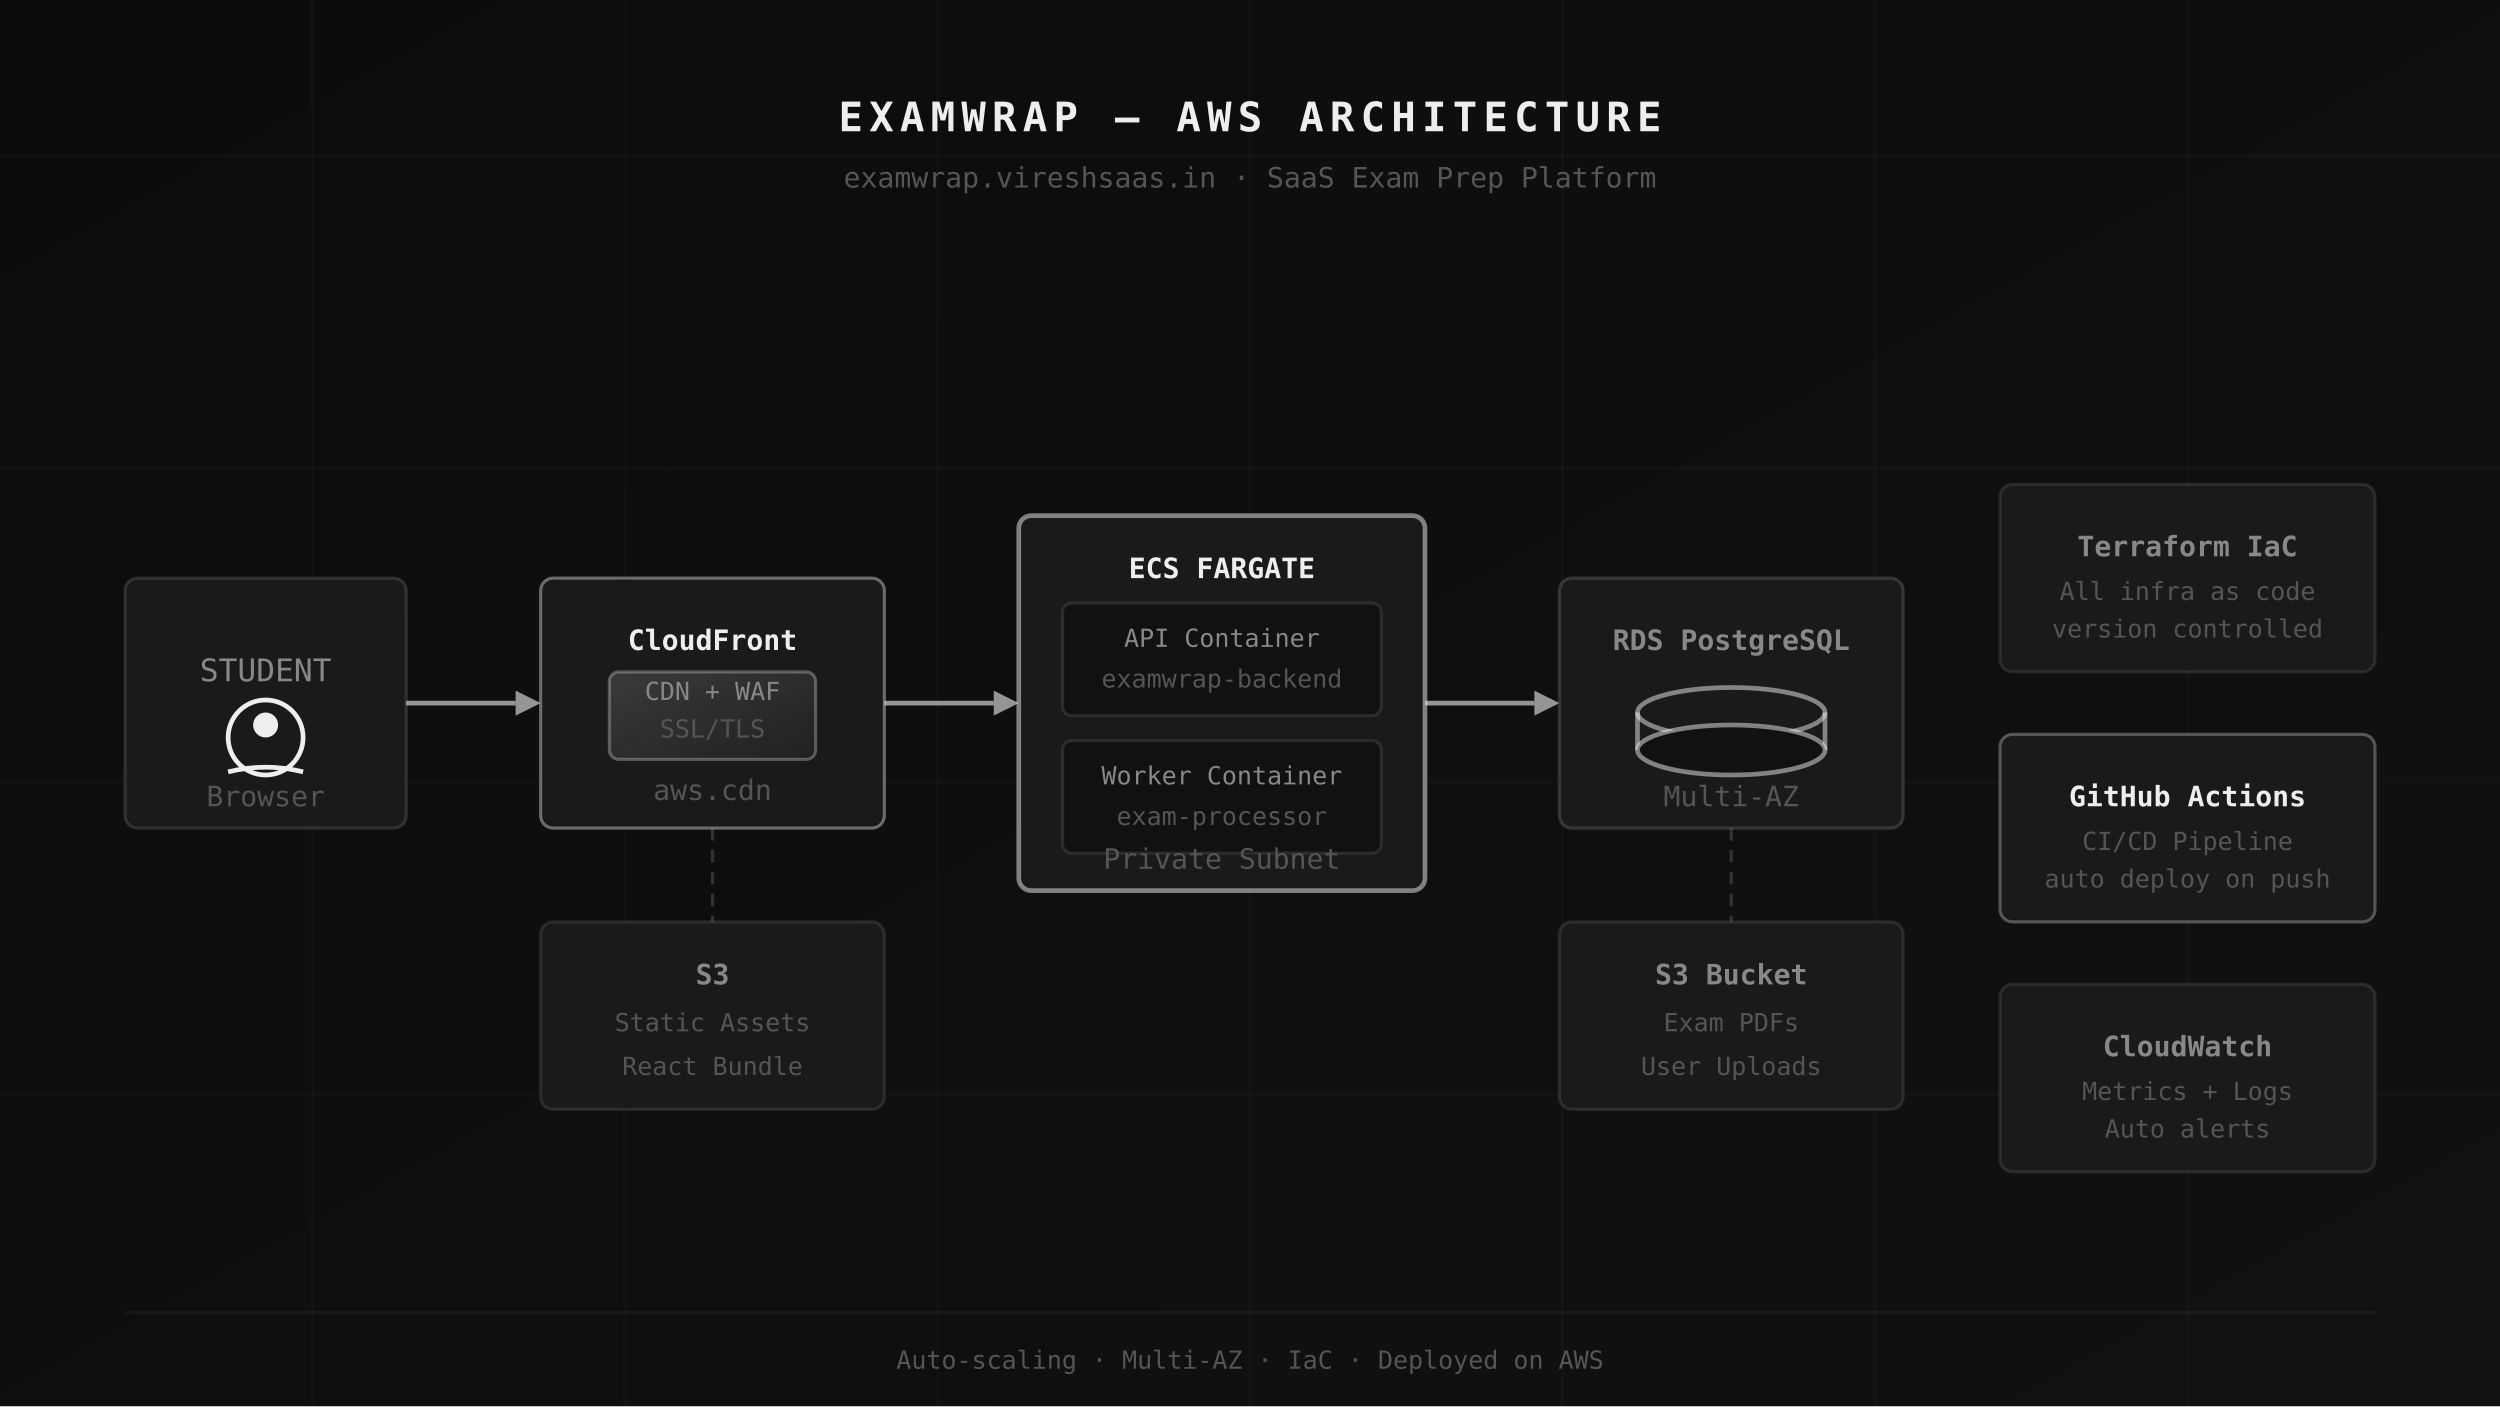
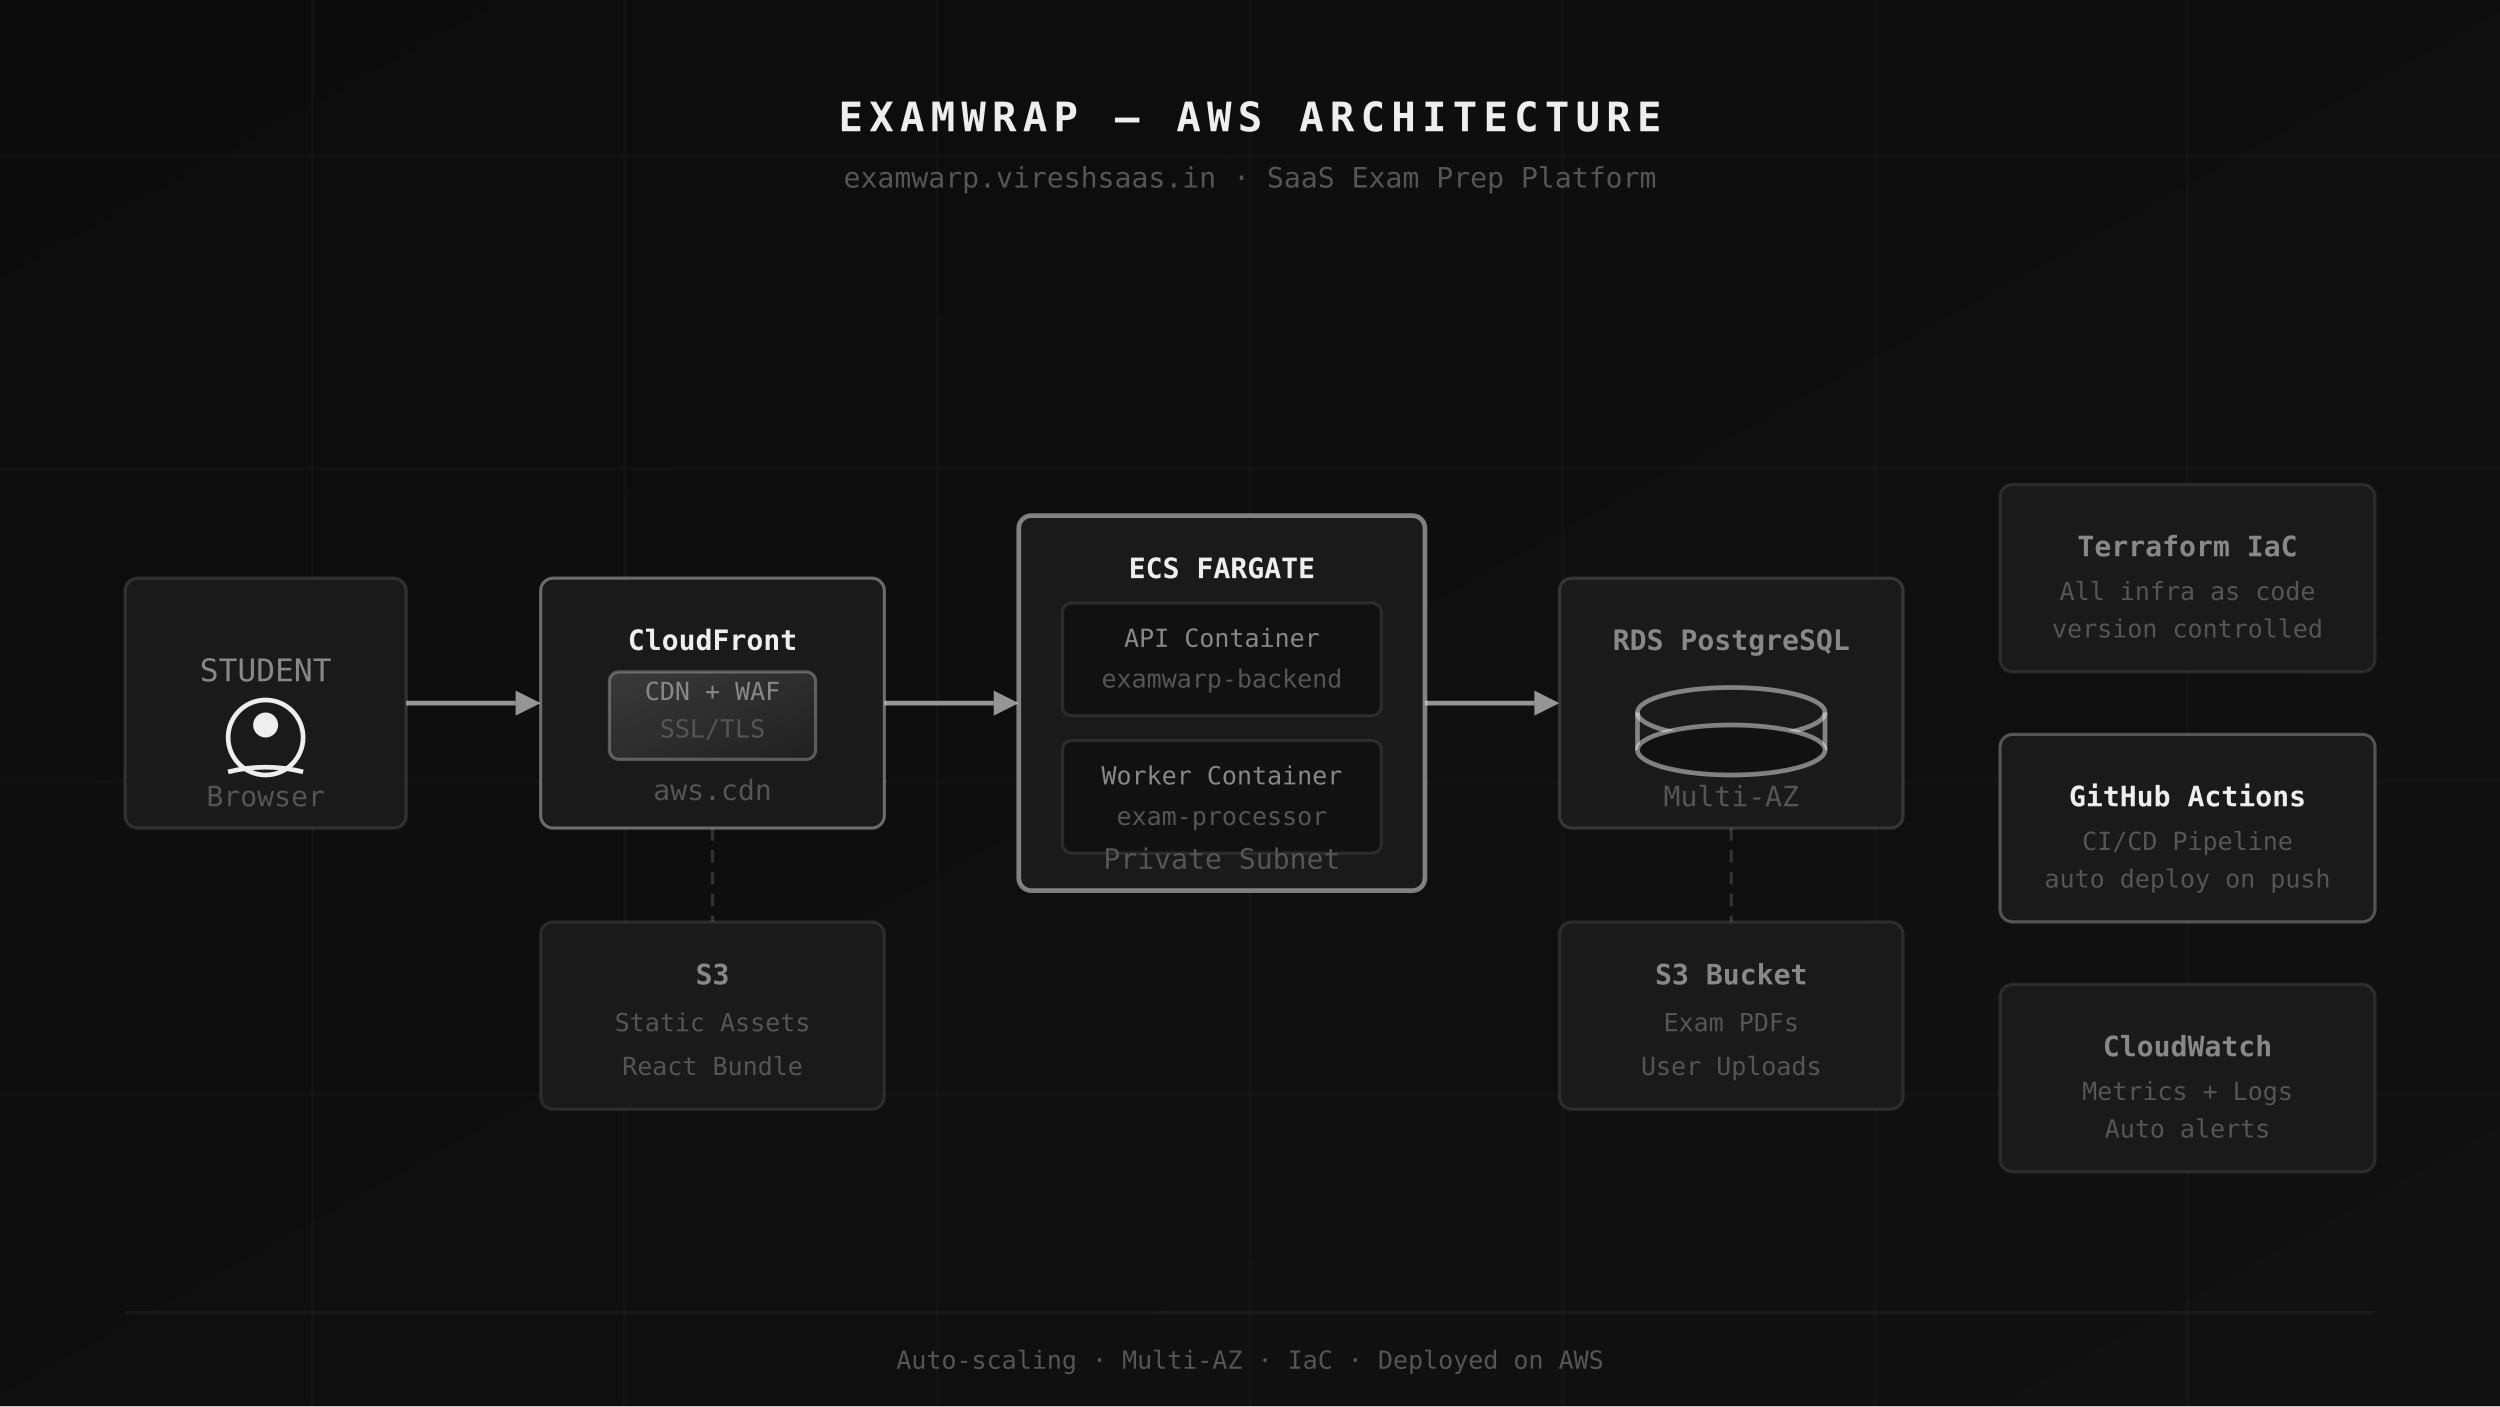
<svg xmlns="http://www.w3.org/2000/svg" viewBox="0 0 800 450" width="800" height="450">
  <defs>
    <linearGradient id="bg" x1="0%" y1="0%" x2="100%" y2="100%">
      <stop offset="0%" style="stop-color:#0C0C0C" />
      <stop offset="100%" style="stop-color:#111111" />
    </linearGradient>
    <linearGradient id="purple-glow" x1="0%" y1="0%" x2="100%" y2="100%">
      <stop offset="0%" style="stop-color:#EEEEEE;stop-opacity:0.15" />
      <stop offset="100%" style="stop-color:#EEEEEE;stop-opacity:0.03" />
    </linearGradient>
    <filter id="glow">
      <feGaussianBlur stdDeviation="3" result="blur" />
      <feMerge>
        <feMergeNode in="blur" />
        <feMergeNode in="SourceGraphic" />
      </feMerge>
    </filter>
  </defs>
  <rect width="800" height="450" fill="url(#bg)" />
  <g stroke="#888888" stroke-opacity="0.04" stroke-width="1">
    <line x1="0" y1="50" x2="800" y2="50" />
    <line x1="0" y1="150" x2="800" y2="150" />
    <line x1="0" y1="250" x2="800" y2="250" />
    <line x1="0" y1="350" x2="800" y2="350" />
    <line x1="100" y1="0" x2="100" y2="450" />
    <line x1="200" y1="0" x2="200" y2="450" />
    <line x1="300" y1="0" x2="300" y2="450" />
    <line x1="400" y1="0" x2="400" y2="450" />
    <line x1="500" y1="0" x2="500" y2="450" />
    <line x1="600" y1="0" x2="600" y2="450" />
    <line x1="700" y1="0" x2="700" y2="450" />
  </g>
  <rect x="40" y="185" width="90" height="80" rx="4" fill="#1A1A1A" stroke="#888888" stroke-opacity="0.25" stroke-width="1" />
  <text x="85" y="218" text-anchor="middle" fill="#888888" font-family="monospace" font-size="10" font-weight="500">STUDENT</text>
  <circle cx="85" cy="236" r="12" fill="none" stroke="#EEEEEE" stroke-width="1.5" />
  <circle cx="85" cy="232" r="4" fill="#EEEEEE" />
  <path d="M73 247 Q85 244 97 247" stroke="#EEEEEE" stroke-width="1.5" fill="none" />
  <text x="85" y="258" text-anchor="middle" fill="#555555" font-family="monospace" font-size="9">Browser</text>
  <line x1="130" y1="225" x2="165" y2="225" stroke="#EEEEEE" stroke-width="1.5" stroke-opacity="0.6" />
  <polygon points="165,221 173,225 165,229" fill="#EEEEEE" fill-opacity="0.6" />
  <rect x="173" y="185" width="110" height="80" rx="4" fill="#1A1A1A" stroke="#EEEEEE" stroke-opacity="0.4" stroke-width="1" />
  <text x="228" y="208" text-anchor="middle" fill="#EEEEEE" font-family="monospace" font-size="9" font-weight="600">CloudFront</text>
  <rect x="195" y="215" width="66" height="28" rx="3" fill="url(#purple-glow)" stroke="#EEEEEE" stroke-width="1" stroke-opacity="0.3" />
  <text x="228" y="224" text-anchor="middle" fill="#888888" font-family="monospace" font-size="8">CDN + WAF</text>
  <text x="228" y="236" text-anchor="middle" fill="#555555" font-family="monospace" font-size="8">SSL/TLS</text>
  <text x="228" y="256" text-anchor="middle" fill="#555555" font-family="monospace" font-size="9">aws.cdn</text>
  <rect x="173" y="295" width="110" height="60" rx="4" fill="#1A1A1A" stroke="#888888" stroke-opacity="0.2" stroke-width="1" />
  <text x="228" y="315" text-anchor="middle" fill="#888888" font-family="monospace" font-size="9" font-weight="600">S3</text>
  <text x="228" y="330" text-anchor="middle" fill="#555555" font-family="monospace" font-size="8">Static Assets</text>
  <text x="228" y="344" text-anchor="middle" fill="#555555" font-family="monospace" font-size="8">React Bundle</text>
  <line x1="228" y1="265" x2="228" y2="295" stroke="#888888" stroke-opacity="0.3" stroke-width="1" stroke-dasharray="4,3" />
  <line x1="283" y1="225" x2="318" y2="225" stroke="#EEEEEE" stroke-width="1.5" stroke-opacity="0.6" />
  <polygon points="318,221 326,225 318,229" fill="#EEEEEE" fill-opacity="0.6" />
  <rect x="326" y="165" width="130" height="120" rx="4" fill="#1A1A1A" stroke="#EEEEEE" stroke-opacity="0.5" stroke-width="1.5" />
  <text x="391" y="185" text-anchor="middle" fill="#EEEEEE" font-family="monospace" font-size="9" font-weight="600">ECS FARGATE</text>
  <rect x="340" y="193" width="102" height="36" rx="3" fill="#111111" stroke="#888888" stroke-opacity="0.2" stroke-width="1" />
  <text x="391" y="207" text-anchor="middle" fill="#888888" font-family="monospace" font-size="8">API Container</text>
-   <text x="391" y="220" text-anchor="middle" fill="#555555" font-family="monospace" font-size="8">examwrap-backend</text>
+   <text x="391" y="220" text-anchor="middle" fill="#555555" font-family="monospace" font-size="8">examwarp-backend</text>
  <rect x="340" y="237" width="102" height="36" rx="3" fill="#111111" stroke="#888888" stroke-opacity="0.2" stroke-width="1" />
  <text x="391" y="251" text-anchor="middle" fill="#888888" font-family="monospace" font-size="8">Worker Container</text>
  <text x="391" y="264" text-anchor="middle" fill="#555555" font-family="monospace" font-size="8">exam-processor</text>
  <text x="391" y="278" text-anchor="middle" fill="#555555" font-family="monospace" font-size="9">Private Subnet</text>
  <line x1="456" y1="225" x2="491" y2="225" stroke="#EEEEEE" stroke-width="1.5" stroke-opacity="0.6" />
  <polygon points="491,221 499,225 491,229" fill="#EEEEEE" fill-opacity="0.6" />
  <rect x="499" y="185" width="110" height="80" rx="4" fill="#1A1A1A" stroke="#888888" stroke-opacity="0.3" stroke-width="1" />
  <text x="554" y="208" text-anchor="middle" fill="#888888" font-family="monospace" font-size="9" font-weight="600">RDS PostgreSQL</text>
  <ellipse cx="554" cy="228" rx="30" ry="8" fill="none" stroke="#EEEEEE" stroke-width="1.5" stroke-opacity="0.5" />
  <line x1="524" y1="228" x2="524" y2="240" stroke="#EEEEEE" stroke-opacity="0.5" stroke-width="1.5" />
  <line x1="584" y1="228" x2="584" y2="240" stroke="#EEEEEE" stroke-opacity="0.5" stroke-width="1.5" />
  <ellipse cx="554" cy="240" rx="30" ry="8" fill="#111111" stroke="#EEEEEE" stroke-width="1.5" stroke-opacity="0.5" />
  <text x="554" y="258" text-anchor="middle" fill="#555555" font-family="monospace" font-size="9">Multi-AZ</text>
  <rect x="499" y="295" width="110" height="60" rx="4" fill="#1A1A1A" stroke="#888888" stroke-opacity="0.2" stroke-width="1" />
  <text x="554" y="315" text-anchor="middle" fill="#888888" font-family="monospace" font-size="9" font-weight="600">S3 Bucket</text>
  <text x="554" y="330" text-anchor="middle" fill="#555555" font-family="monospace" font-size="8">Exam PDFs</text>
  <text x="554" y="344" text-anchor="middle" fill="#555555" font-family="monospace" font-size="8">User Uploads</text>
  <line x1="554" y1="265" x2="554" y2="295" stroke="#888888" stroke-opacity="0.3" stroke-width="1" stroke-dasharray="4,3" />
  <rect x="640" y="155" width="120" height="60" rx="4" fill="#1A1A1A" stroke="#888888" stroke-opacity="0.2" stroke-width="1" />
  <text x="700" y="178" text-anchor="middle" fill="#888888" font-family="monospace" font-size="9" font-weight="600">Terraform IaC</text>
  <text x="700" y="192" text-anchor="middle" fill="#555555" font-family="monospace" font-size="8">All infra as code</text>
  <text x="700" y="204" text-anchor="middle" fill="#555555" font-family="monospace" font-size="8">version controlled</text>
  <rect x="640" y="235" width="120" height="60" rx="4" fill="#1A1A1A" stroke="#EEEEEE" stroke-opacity="0.3" stroke-width="1" />
  <text x="700" y="258" text-anchor="middle" fill="#EEEEEE" font-family="monospace" font-size="9" font-weight="600">GitHub Actions</text>
  <text x="700" y="272" text-anchor="middle" fill="#555555" font-family="monospace" font-size="8">CI/CD Pipeline</text>
  <text x="700" y="284" text-anchor="middle" fill="#555555" font-family="monospace" font-size="8">auto deploy on push</text>
  <rect x="640" y="315" width="120" height="60" rx="4" fill="#1A1A1A" stroke="#888888" stroke-opacity="0.2" stroke-width="1" />
  <text x="700" y="338" text-anchor="middle" fill="#888888" font-family="monospace" font-size="9" font-weight="600">CloudWatch</text>
  <text x="700" y="352" text-anchor="middle" fill="#555555" font-family="monospace" font-size="8">Metrics + Logs</text>
  <text x="700" y="364" text-anchor="middle" fill="#555555" font-family="monospace" font-size="8">Auto alerts</text>
  <text x="400" y="42" text-anchor="middle" fill="#EEEEEE" font-family="monospace" font-size="13" font-weight="700" letter-spacing="2">EXAMWRAP — AWS ARCHITECTURE</text>
-   <text x="400" y="60" text-anchor="middle" fill="#555555" font-family="monospace" font-size="9">examwrap.vireshsaas.in · SaaS Exam Prep Platform</text>
+   <text x="400" y="60" text-anchor="middle" fill="#555555" font-family="monospace" font-size="9">examwarp.vireshsaas.in · SaaS Exam Prep Platform</text>
  <line x1="40" y1="420" x2="760" y2="420" stroke="#888888" stroke-opacity="0.08" stroke-width="1" />
  <text x="400" y="438" text-anchor="middle" fill="#555555" font-family="monospace" font-size="8">Auto-scaling · Multi-AZ · IaC · Deployed on AWS</text>
</svg>
